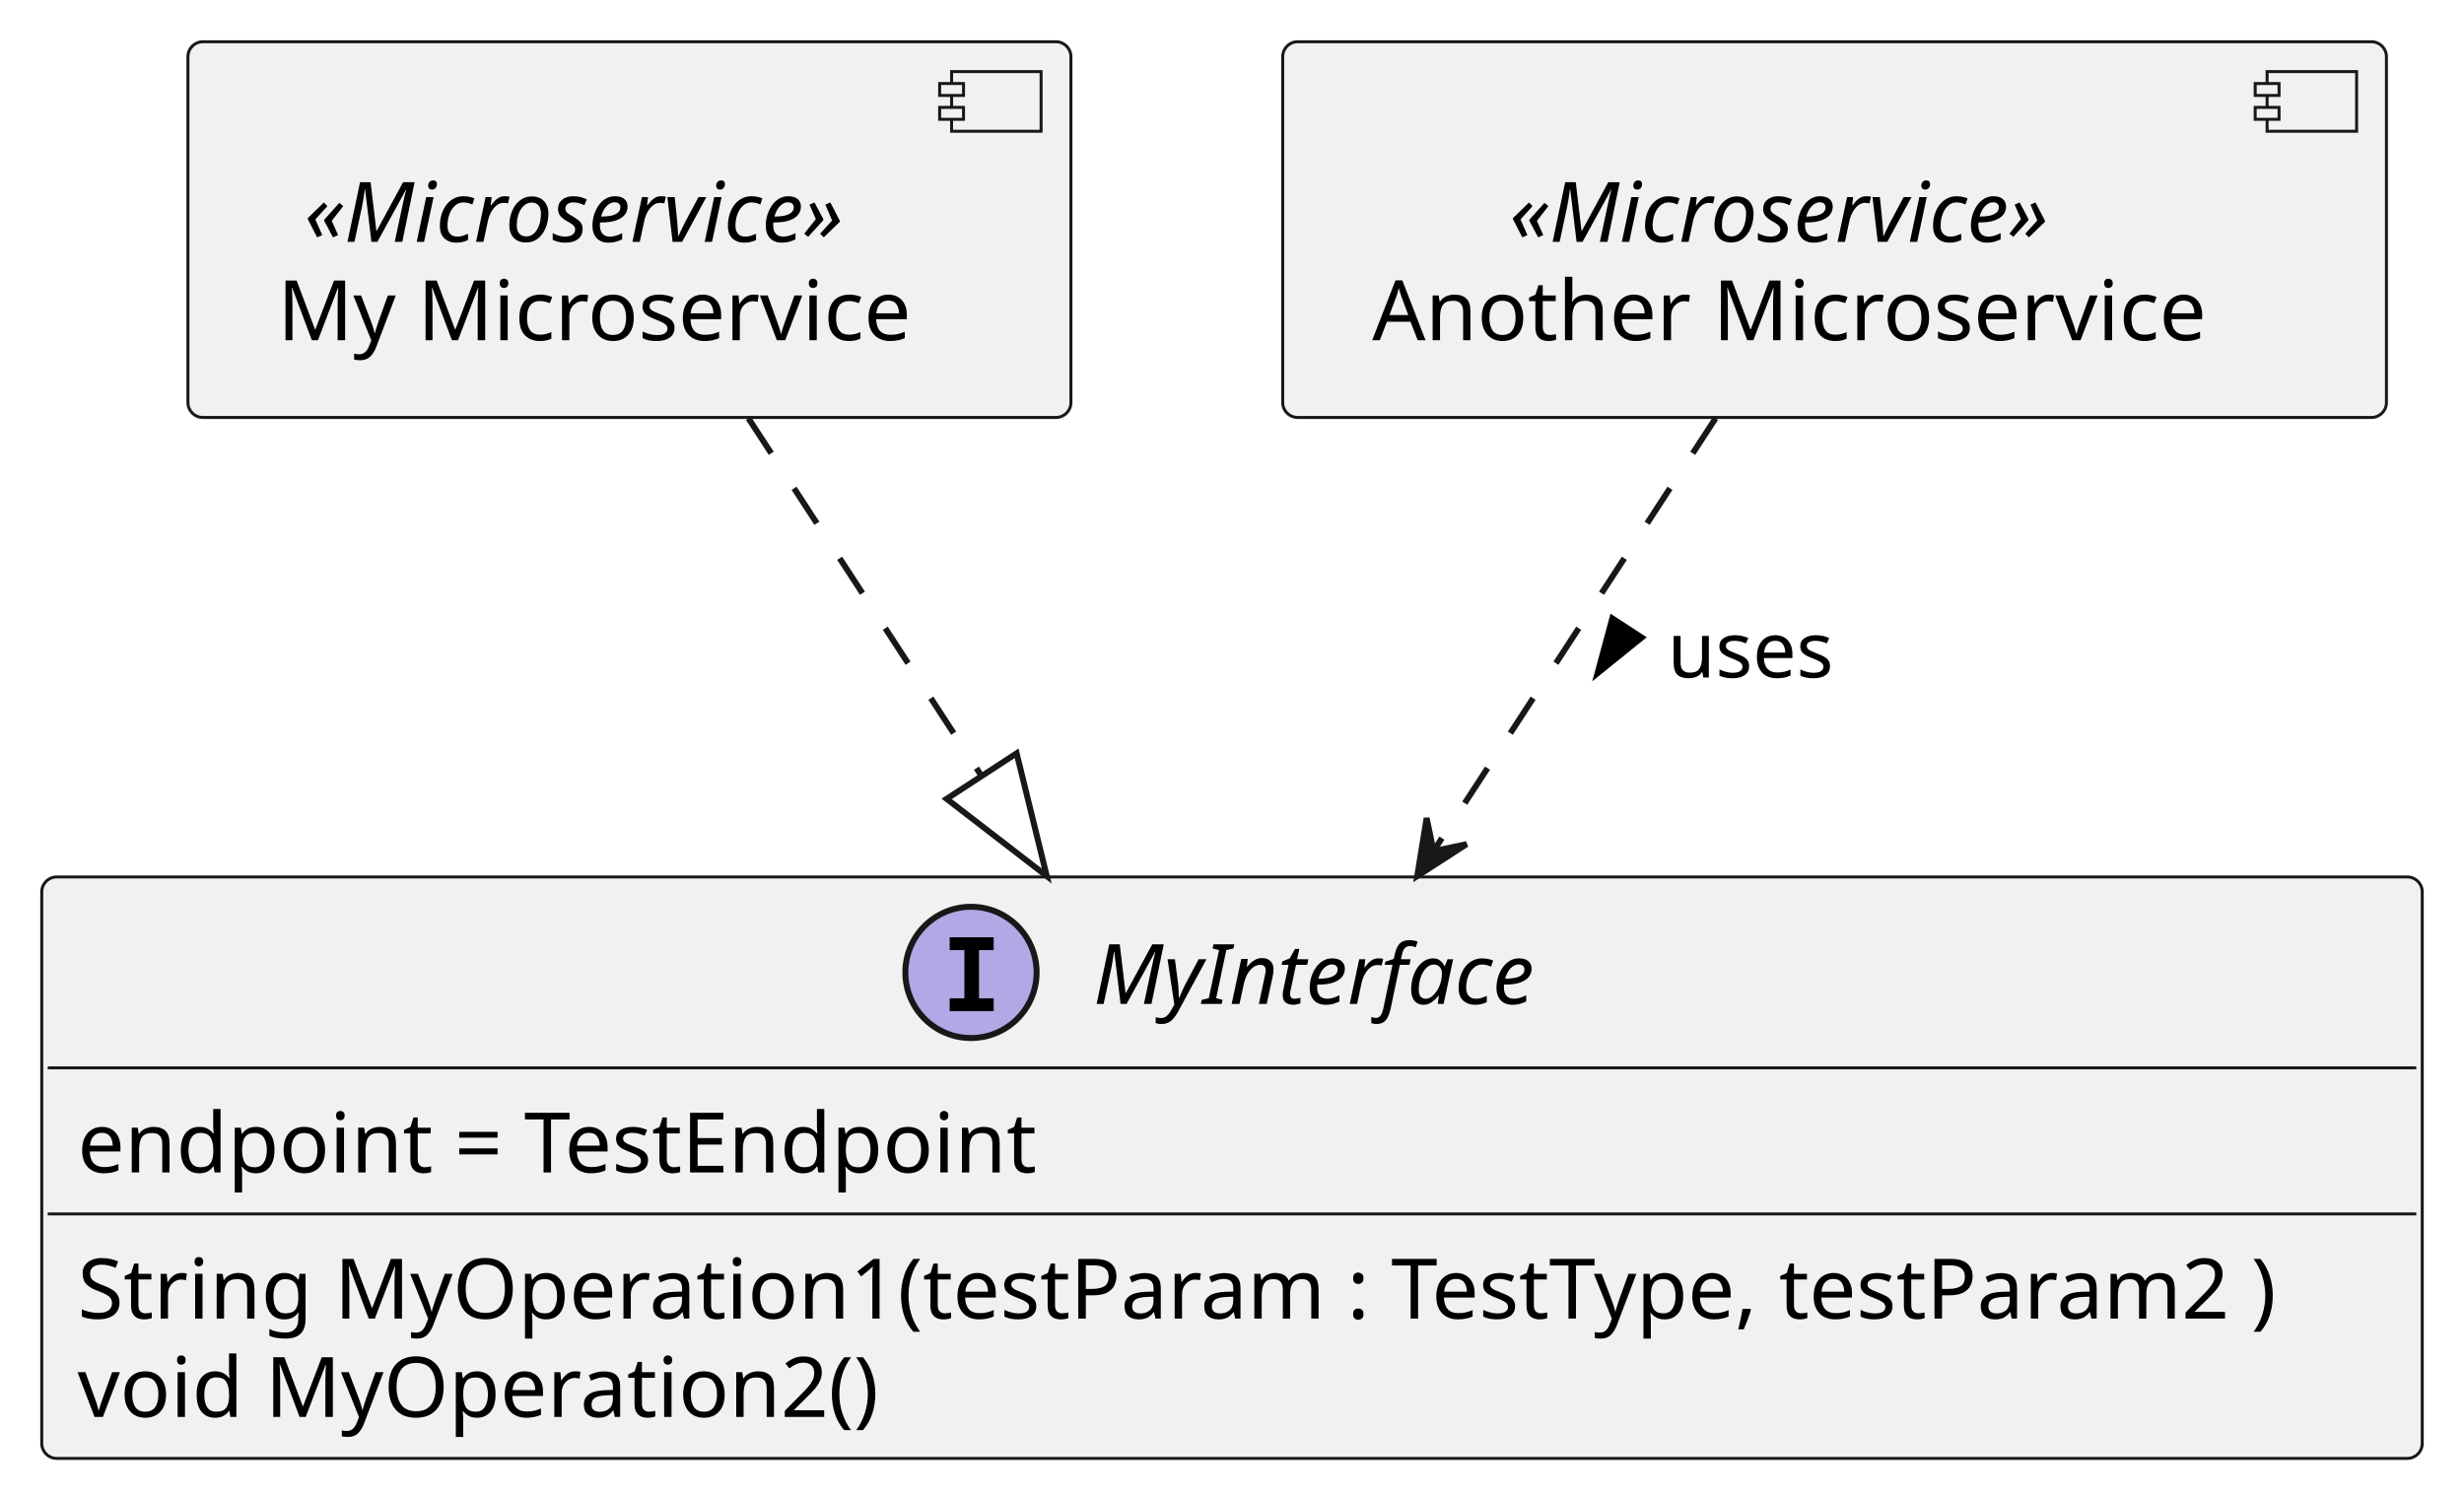
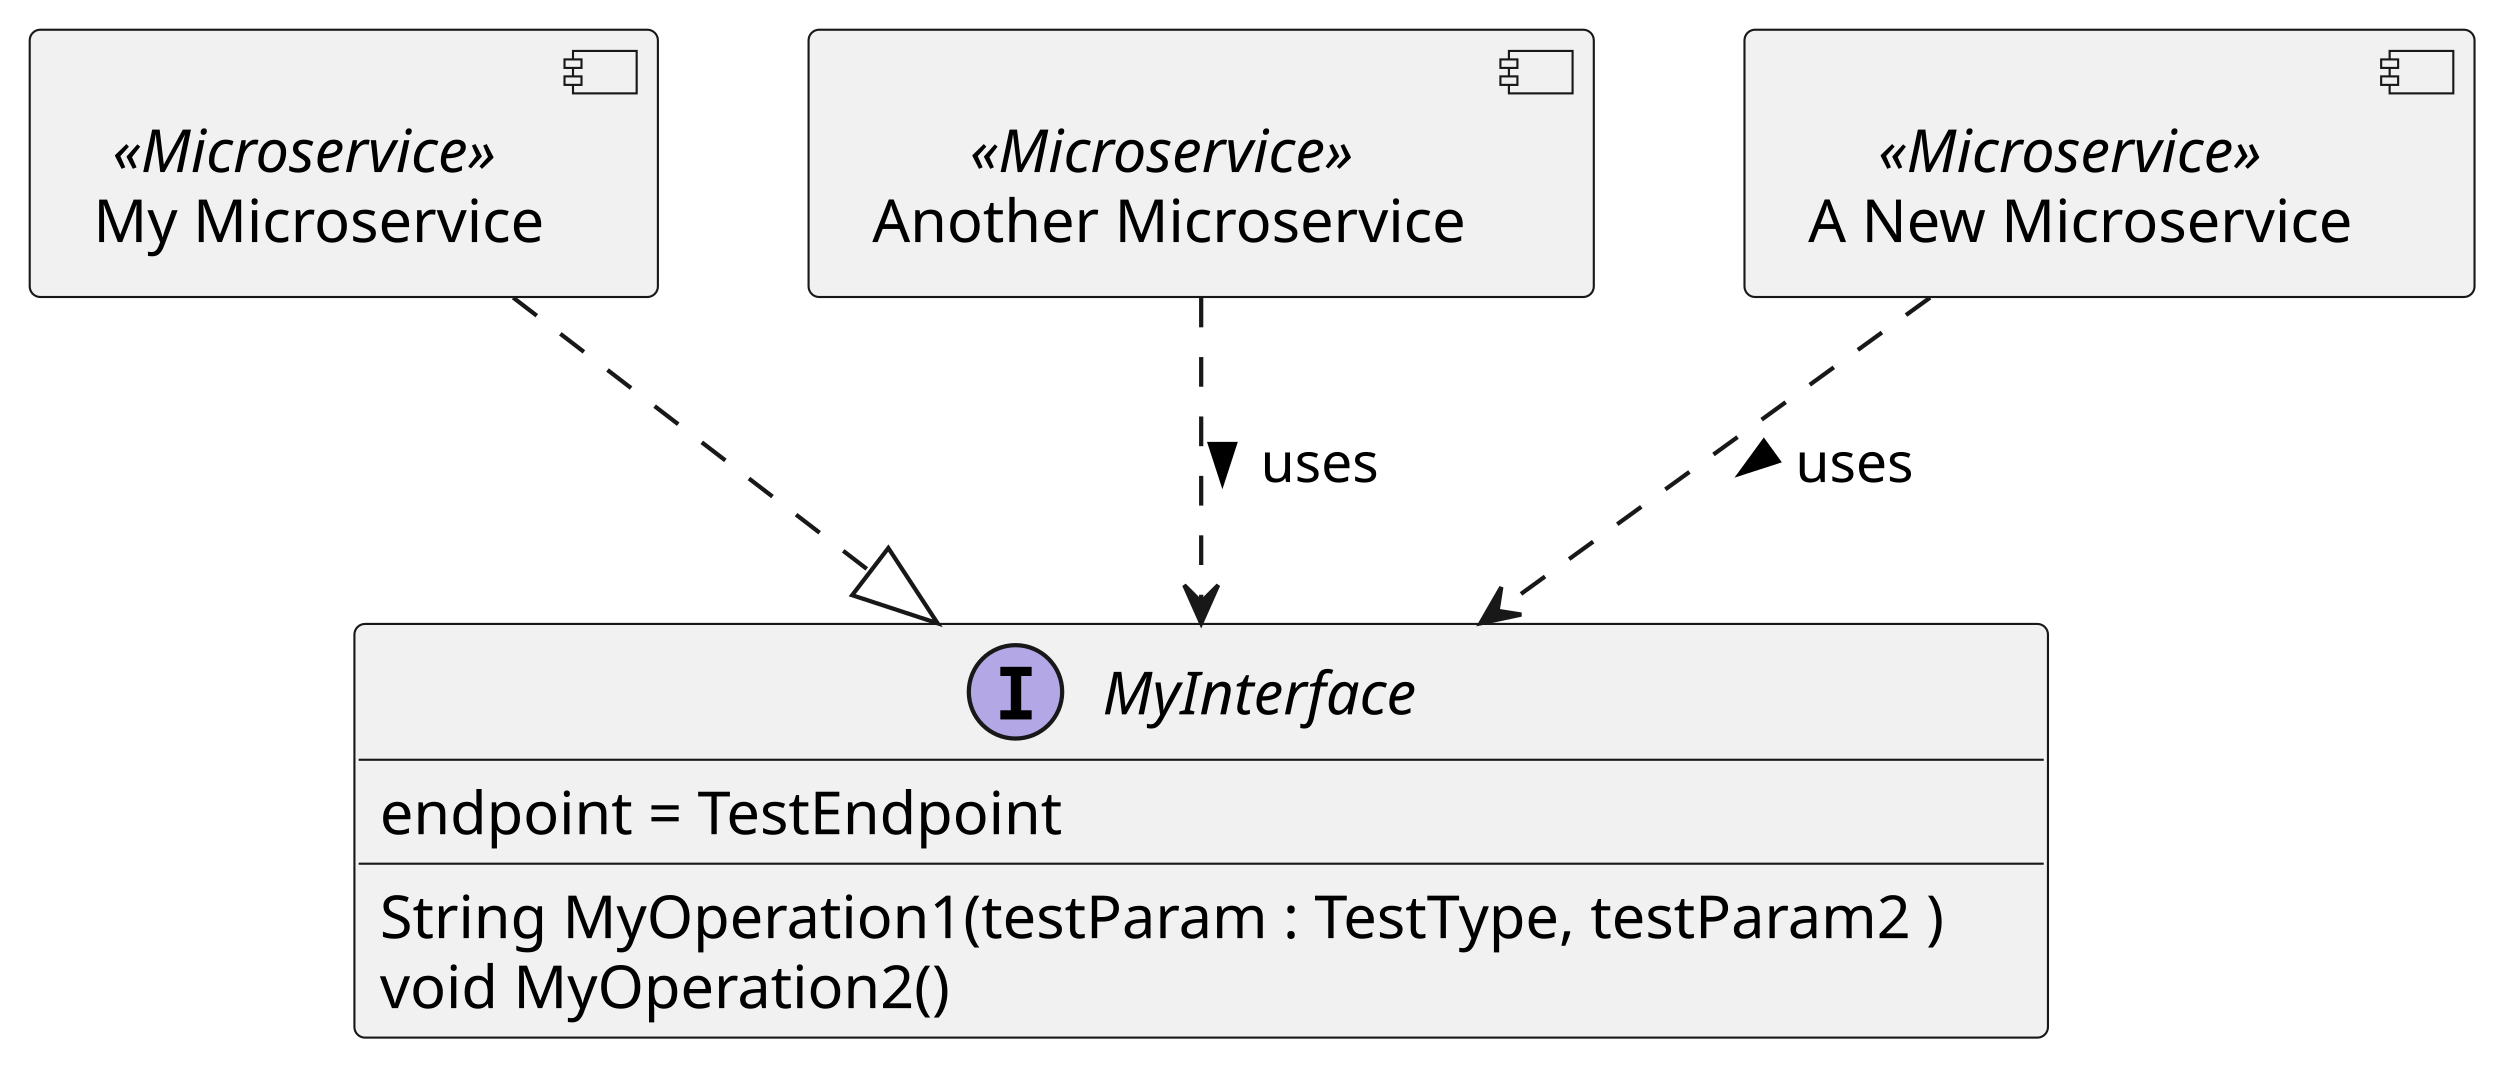
- <svg xmlns="http://www.w3.org/2000/svg" contentStyleType="text/css" height="251px" preserveAspectRatio="none" style="width:413px;height:251px;background:#FFFFFF;" version="1.1" viewBox="0 0 413 251" width="413px" zoomAndPan="magnify">
+ <svg xmlns="http://www.w3.org/2000/svg" contentStyleType="text/css" height="251px" preserveAspectRatio="none" style="width:589px;height:251px;background:#FFFFFF;" version="1.1" viewBox="0 0 589 251" width="589px" zoomAndPan="magnify">
  <defs />
  <g>
    <g id="elem_MyMicroservice">
-       <rect fill="#F1F1F1" height="62.977" rx="2.5" ry="2.5" style="stroke:#181818;stroke-width:0.5;" width="148" x="31.5" y="7" />
-       <rect fill="#F1F1F1" height="10" style="stroke:#181818;stroke-width:0.5;" width="15" x="159.5" y="12" />
-       <rect fill="#F1F1F1" height="2" style="stroke:#181818;stroke-width:0.5;" width="4" x="157.5" y="14" />
-       <rect fill="#F1F1F1" height="2" style="stroke:#181818;stroke-width:0.5;" width="4" x="157.5" y="18" />
-       <text fill="#000000" font-family="sans-serif" font-size="14" font-style="italic" lengthAdjust="spacing" textLength="99" x="51" y="40.535">«Microservice»</text>
-       <text fill="#000000" font-family="sans-serif" font-size="14" lengthAdjust="spacing" textLength="108" x="46.5" y="57.023">My Microservice</text>
+       <rect fill="#F1F1F1" height="62.977" rx="2.5" ry="2.5" style="stroke:#181818;stroke-width:0.5;" width="148" x="7" y="7" />
+       <rect fill="#F1F1F1" height="10" style="stroke:#181818;stroke-width:0.5;" width="15" x="135" y="12" />
+       <rect fill="#F1F1F1" height="2" style="stroke:#181818;stroke-width:0.5;" width="4" x="133" y="14" />
+       <rect fill="#F1F1F1" height="2" style="stroke:#181818;stroke-width:0.5;" width="4" x="133" y="18" />
+       <text fill="#000000" font-family="sans-serif" font-size="14" font-style="italic" lengthAdjust="spacing" textLength="99" x="26.5" y="40.535">«Microservice»</text>
+       <text fill="#000000" font-family="sans-serif" font-size="14" lengthAdjust="spacing" textLength="108" x="22" y="57.023">My Microservice</text>
    </g>
    <g id="elem_MyInterface">
-       <rect codeLine="3" fill="#F1F1F1" height="97.465" id="MyInterface" rx="2.5" ry="2.5" style="stroke:#181818;stroke-width:0.5;" width="399" x="7" y="147" />
-       <ellipse cx="162.75" cy="163" fill="#B4A7E5" rx="11" ry="11" style="stroke:#181818;stroke-width:1.0;" />
-       <path d="M159.178,159.265 L159.178,157.107 L166.557,157.107 L166.557,159.265 L164.092,159.265 L164.092,167.342 L166.557,167.342 L166.557,169.5 L159.178,169.5 L159.178,167.342 L161.643,167.342 L161.643,159.265 Z " fill="#000000" />
-       <text fill="#000000" font-family="sans-serif" font-size="14" font-style="italic" lengthAdjust="spacing" textLength="79" x="183.25" y="168.291">MyInterface</text>
-       <line style="stroke:#181818;stroke-width:0.5;" x1="8" x2="405" y1="179" y2="179" />
-       <text fill="#000000" font-family="sans-serif" font-size="14" lengthAdjust="spacing" textLength="172" x="13" y="196.535">endpoint = TestEndpoint</text>
-       <line style="stroke:#181818;stroke-width:0.5;" x1="8" x2="405" y1="203.488" y2="203.488" />
-       <text fill="#000000" font-family="sans-serif" font-size="14" lengthAdjust="spacing" textLength="387" x="13" y="221.023">String MyOperation1(testParam  : TestType, testParam2 )</text>
-       <text fill="#000000" font-family="sans-serif" font-size="14" lengthAdjust="spacing" textLength="140" x="13" y="237.512">void MyOperation2()</text>
+       <rect codeLine="3" fill="#F1F1F1" height="97.465" id="MyInterface" rx="2.5" ry="2.5" style="stroke:#181818;stroke-width:0.5;" width="399" x="83.5" y="147" />
+       <ellipse cx="239.25" cy="163" fill="#B4A7E5" rx="11" ry="11" style="stroke:#181818;stroke-width:1.0;" />
+       <path d="M235.678,159.265 L235.678,157.107 L243.057,157.107 L243.057,159.265 L240.592,159.265 L240.592,167.342 L243.057,167.342 L243.057,169.5 L235.678,169.5 L235.678,167.342 L238.143,167.342 L238.143,159.265 Z " fill="#000000" />
+       <text fill="#000000" font-family="sans-serif" font-size="14" font-style="italic" lengthAdjust="spacing" textLength="79" x="259.75" y="168.291">MyInterface</text>
+       <line style="stroke:#181818;stroke-width:0.5;" x1="84.5" x2="481.5" y1="179" y2="179" />
+       <text fill="#000000" font-family="sans-serif" font-size="14" lengthAdjust="spacing" textLength="172" x="89.5" y="196.535">endpoint = TestEndpoint</text>
+       <line style="stroke:#181818;stroke-width:0.5;" x1="84.5" x2="481.5" y1="203.488" y2="203.488" />
+       <text fill="#000000" font-family="sans-serif" font-size="14" lengthAdjust="spacing" textLength="387" x="89.5" y="221.023">String MyOperation1(testParam  : TestType, testParam2 )</text>
+       <text fill="#000000" font-family="sans-serif" font-size="14" lengthAdjust="spacing" textLength="140" x="89.5" y="237.512">void MyOperation2()</text>
    </g>
    <g id="elem_AnotherMicroservice">
-       <rect fill="#F1F1F1" height="62.977" rx="2.5" ry="2.5" style="stroke:#181818;stroke-width:0.5;" width="185" x="215" y="7" />
-       <rect fill="#F1F1F1" height="10" style="stroke:#181818;stroke-width:0.5;" width="15" x="380" y="12" />
-       <rect fill="#F1F1F1" height="2" style="stroke:#181818;stroke-width:0.5;" width="4" x="378" y="14" />
-       <rect fill="#F1F1F1" height="2" style="stroke:#181818;stroke-width:0.5;" width="4" x="378" y="18" />
-       <text fill="#000000" font-family="sans-serif" font-size="14" font-style="italic" lengthAdjust="spacing" textLength="99" x="253" y="40.535">«Microservice»</text>
-       <text fill="#000000" font-family="sans-serif" font-size="14" lengthAdjust="spacing" textLength="145" x="230" y="57.023">Another Microservice</text>
+       <rect fill="#F1F1F1" height="62.977" rx="2.5" ry="2.5" style="stroke:#181818;stroke-width:0.5;" width="185" x="190.5" y="7" />
+       <rect fill="#F1F1F1" height="10" style="stroke:#181818;stroke-width:0.5;" width="15" x="355.5" y="12" />
+       <rect fill="#F1F1F1" height="2" style="stroke:#181818;stroke-width:0.5;" width="4" x="353.5" y="14" />
+       <rect fill="#F1F1F1" height="2" style="stroke:#181818;stroke-width:0.5;" width="4" x="353.5" y="18" />
+       <text fill="#000000" font-family="sans-serif" font-size="14" font-style="italic" lengthAdjust="spacing" textLength="99" x="228.5" y="40.535">«Microservice»</text>
+       <text fill="#000000" font-family="sans-serif" font-size="14" lengthAdjust="spacing" textLength="145" x="205.5" y="57.023">Another Microservice</text>
+     </g>
+     <g id="elem_ANewMicroservice">
+       <rect fill="#F1F1F1" height="62.977" rx="2.5" ry="2.5" style="stroke:#181818;stroke-width:0.5;" width="172" x="411" y="7" />
+       <rect fill="#F1F1F1" height="10" style="stroke:#181818;stroke-width:0.5;" width="15" x="563" y="12" />
+       <rect fill="#F1F1F1" height="2" style="stroke:#181818;stroke-width:0.5;" width="4" x="561" y="14" />
+       <rect fill="#F1F1F1" height="2" style="stroke:#181818;stroke-width:0.5;" width="4" x="561" y="18" />
+       <text fill="#000000" font-family="sans-serif" font-size="14" font-style="italic" lengthAdjust="spacing" textLength="99" x="442.5" y="40.535">«Microservice»</text>
+       <text fill="#000000" font-family="sans-serif" font-size="14" lengthAdjust="spacing" textLength="132" x="426" y="57.023">A New Microservice</text>
    </g>
    <g id="link_MyMicroservice_MyInterface">
-       <path codeLine="8" d="M125.45,70.12 C136.59,87.22 150.91,109.18 164.4,129.89 " fill="none" id="MyMicroservice-to-MyInterface" style="stroke:#181818;stroke-width:1.0;stroke-dasharray:7.0,7.0;" />
-       <polygon fill="none" points="170.4,126.27,175.45,146.85,158.67,133.91,170.4,126.27" style="stroke:#181818;stroke-width:1.0;" />
+       <path codeLine="8" d="M120.91,70.12 C144.86,88.5 176.14,112.51 204.84,134.52 " fill="none" id="MyMicroservice-to-MyInterface" style="stroke:#181818;stroke-width:1.0;stroke-dasharray:7.0,7.0;" />
+       <polygon fill="none" points="209.29,129.12,220.9,146.85,200.77,140.23,209.29,129.12" style="stroke:#181818;stroke-width:1.0;" />
    </g>
    <g id="link_AnotherMicroservice_MyInterface">
-       <path codeLine="10" d="M287.55,70.12 C274.12,90.72 256.09,118.4 240.44,142.41 " fill="none" id="AnotherMicroservice-to-MyInterface" style="stroke:#181818;stroke-width:1.0;stroke-dasharray:7.0,7.0;" />
-       <polygon fill="#181818" points="237.55,146.85,245.82,141.502,240.284,142.664,239.122,137.127,237.55,146.85" style="stroke:#181818;stroke-width:1.0;" />
-       <polygon fill="#000000" points="267.77,112.844,275.171,106.871,270.246,103.662,267.77,112.844" style="stroke:#000000;stroke-width:1.0;" />
-       <text fill="#000000" font-family="sans-serif" font-size="13" lengthAdjust="spacing" textLength="29" x="279.5" y="113.568">uses</text>
+       <path codeLine="11" d="M283,70.12 C283,90.55 283,117.94 283,141.81 " fill="none" id="AnotherMicroservice-to-MyInterface" style="stroke:#181818;stroke-width:1.0;stroke-dasharray:7.0,7.0;" />
+       <polygon fill="#181818" points="283,146.85,287,137.85,283,141.85,279,137.85,283,146.85" style="stroke:#181818;stroke-width:1.0;" />
+       <polygon fill="#000000" points="288,113.655,290.939,104.61,285.061,104.61,288,113.655" style="stroke:#000000;stroke-width:1.0;" />
+       <text fill="#000000" font-family="sans-serif" font-size="13" lengthAdjust="spacing" textLength="29" x="297" y="113.568">uses</text>
+     </g>
+     <g id="link_ANewMicroservice_MyInterface">
+       <path codeLine="12" d="M454.72,70.12 C425.69,91.15 386.48,119.55 352.86,143.9 " fill="none" id="ANewMicroservice-to-MyInterface" style="stroke:#181818;stroke-width:1.0;stroke-dasharray:7.0,7.0;" />
+       <polygon fill="#181818" points="348.79,146.85,358.42,144.787,352.832,143.907,353.712,138.319,348.79,146.85" style="stroke:#181818;stroke-width:1.0;" />
+       <polygon fill="#000000" points="409.951,111.588,419,108.662,415.552,103.902,409.951,111.588" style="stroke:#000000;stroke-width:1.0;" />
+       <text fill="#000000" font-family="sans-serif" font-size="13" lengthAdjust="spacing" textLength="29" x="423" y="113.568">uses</text>
    </g>
  </g>
</svg>
